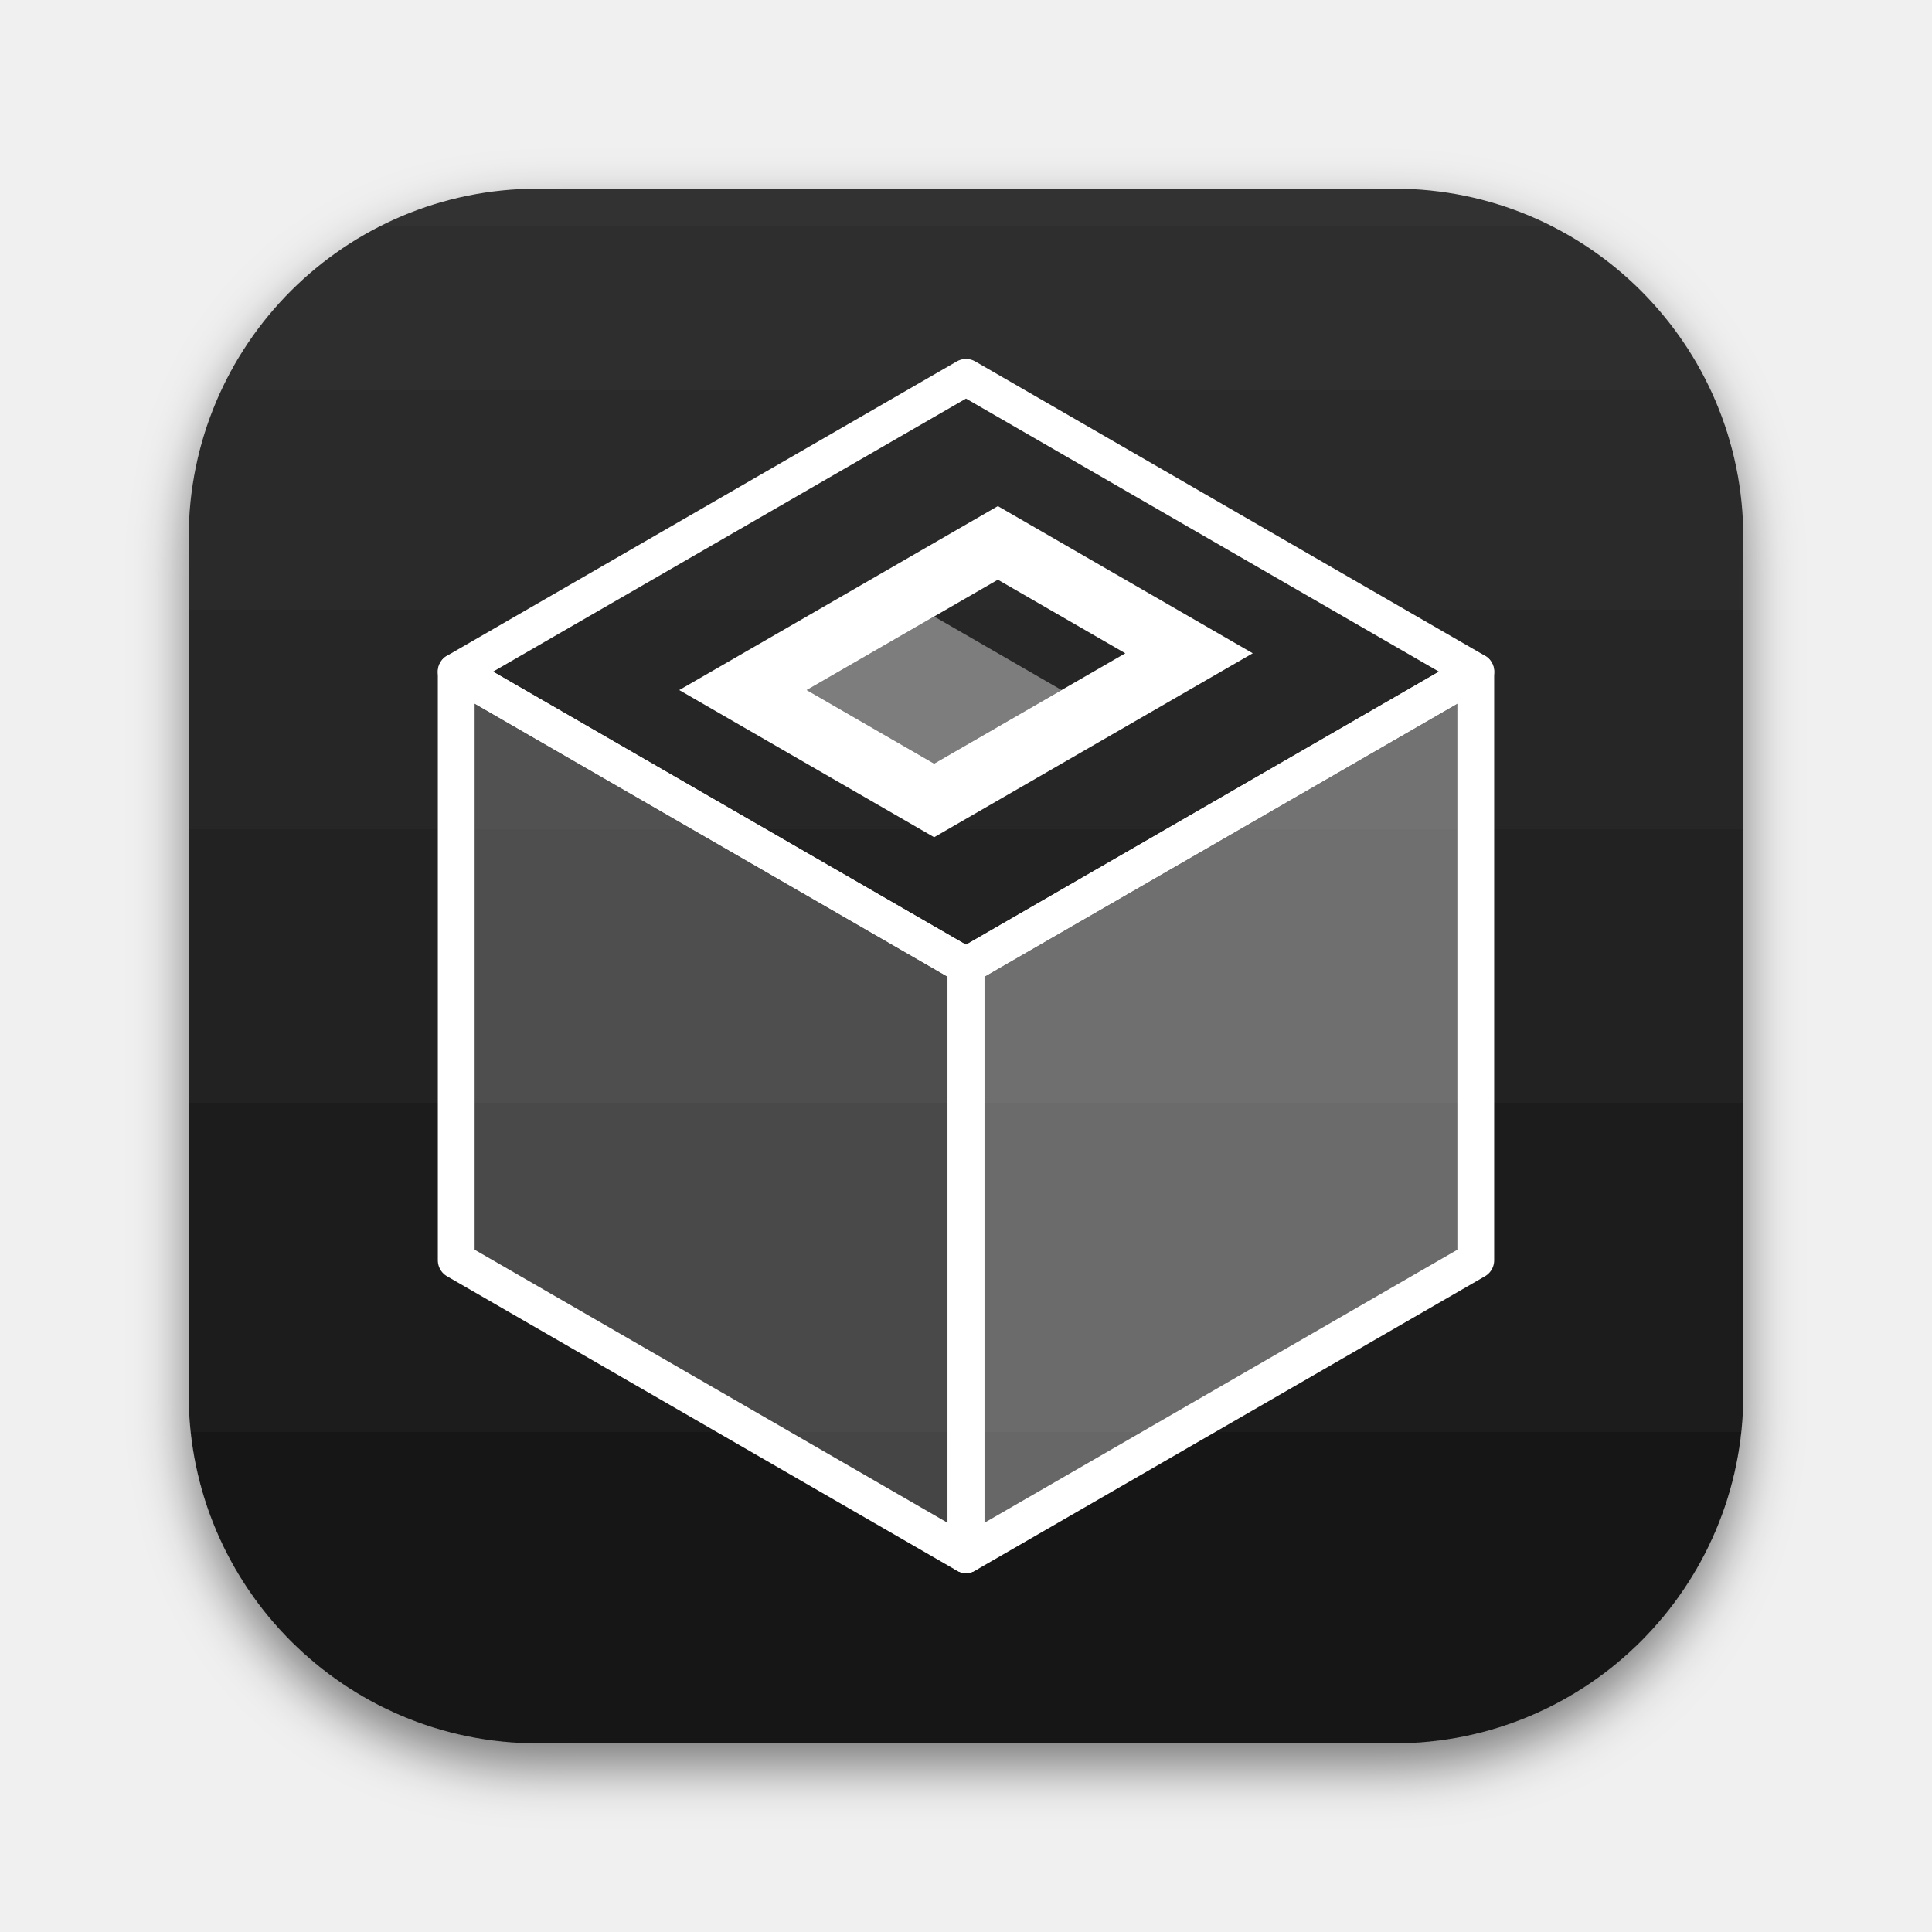
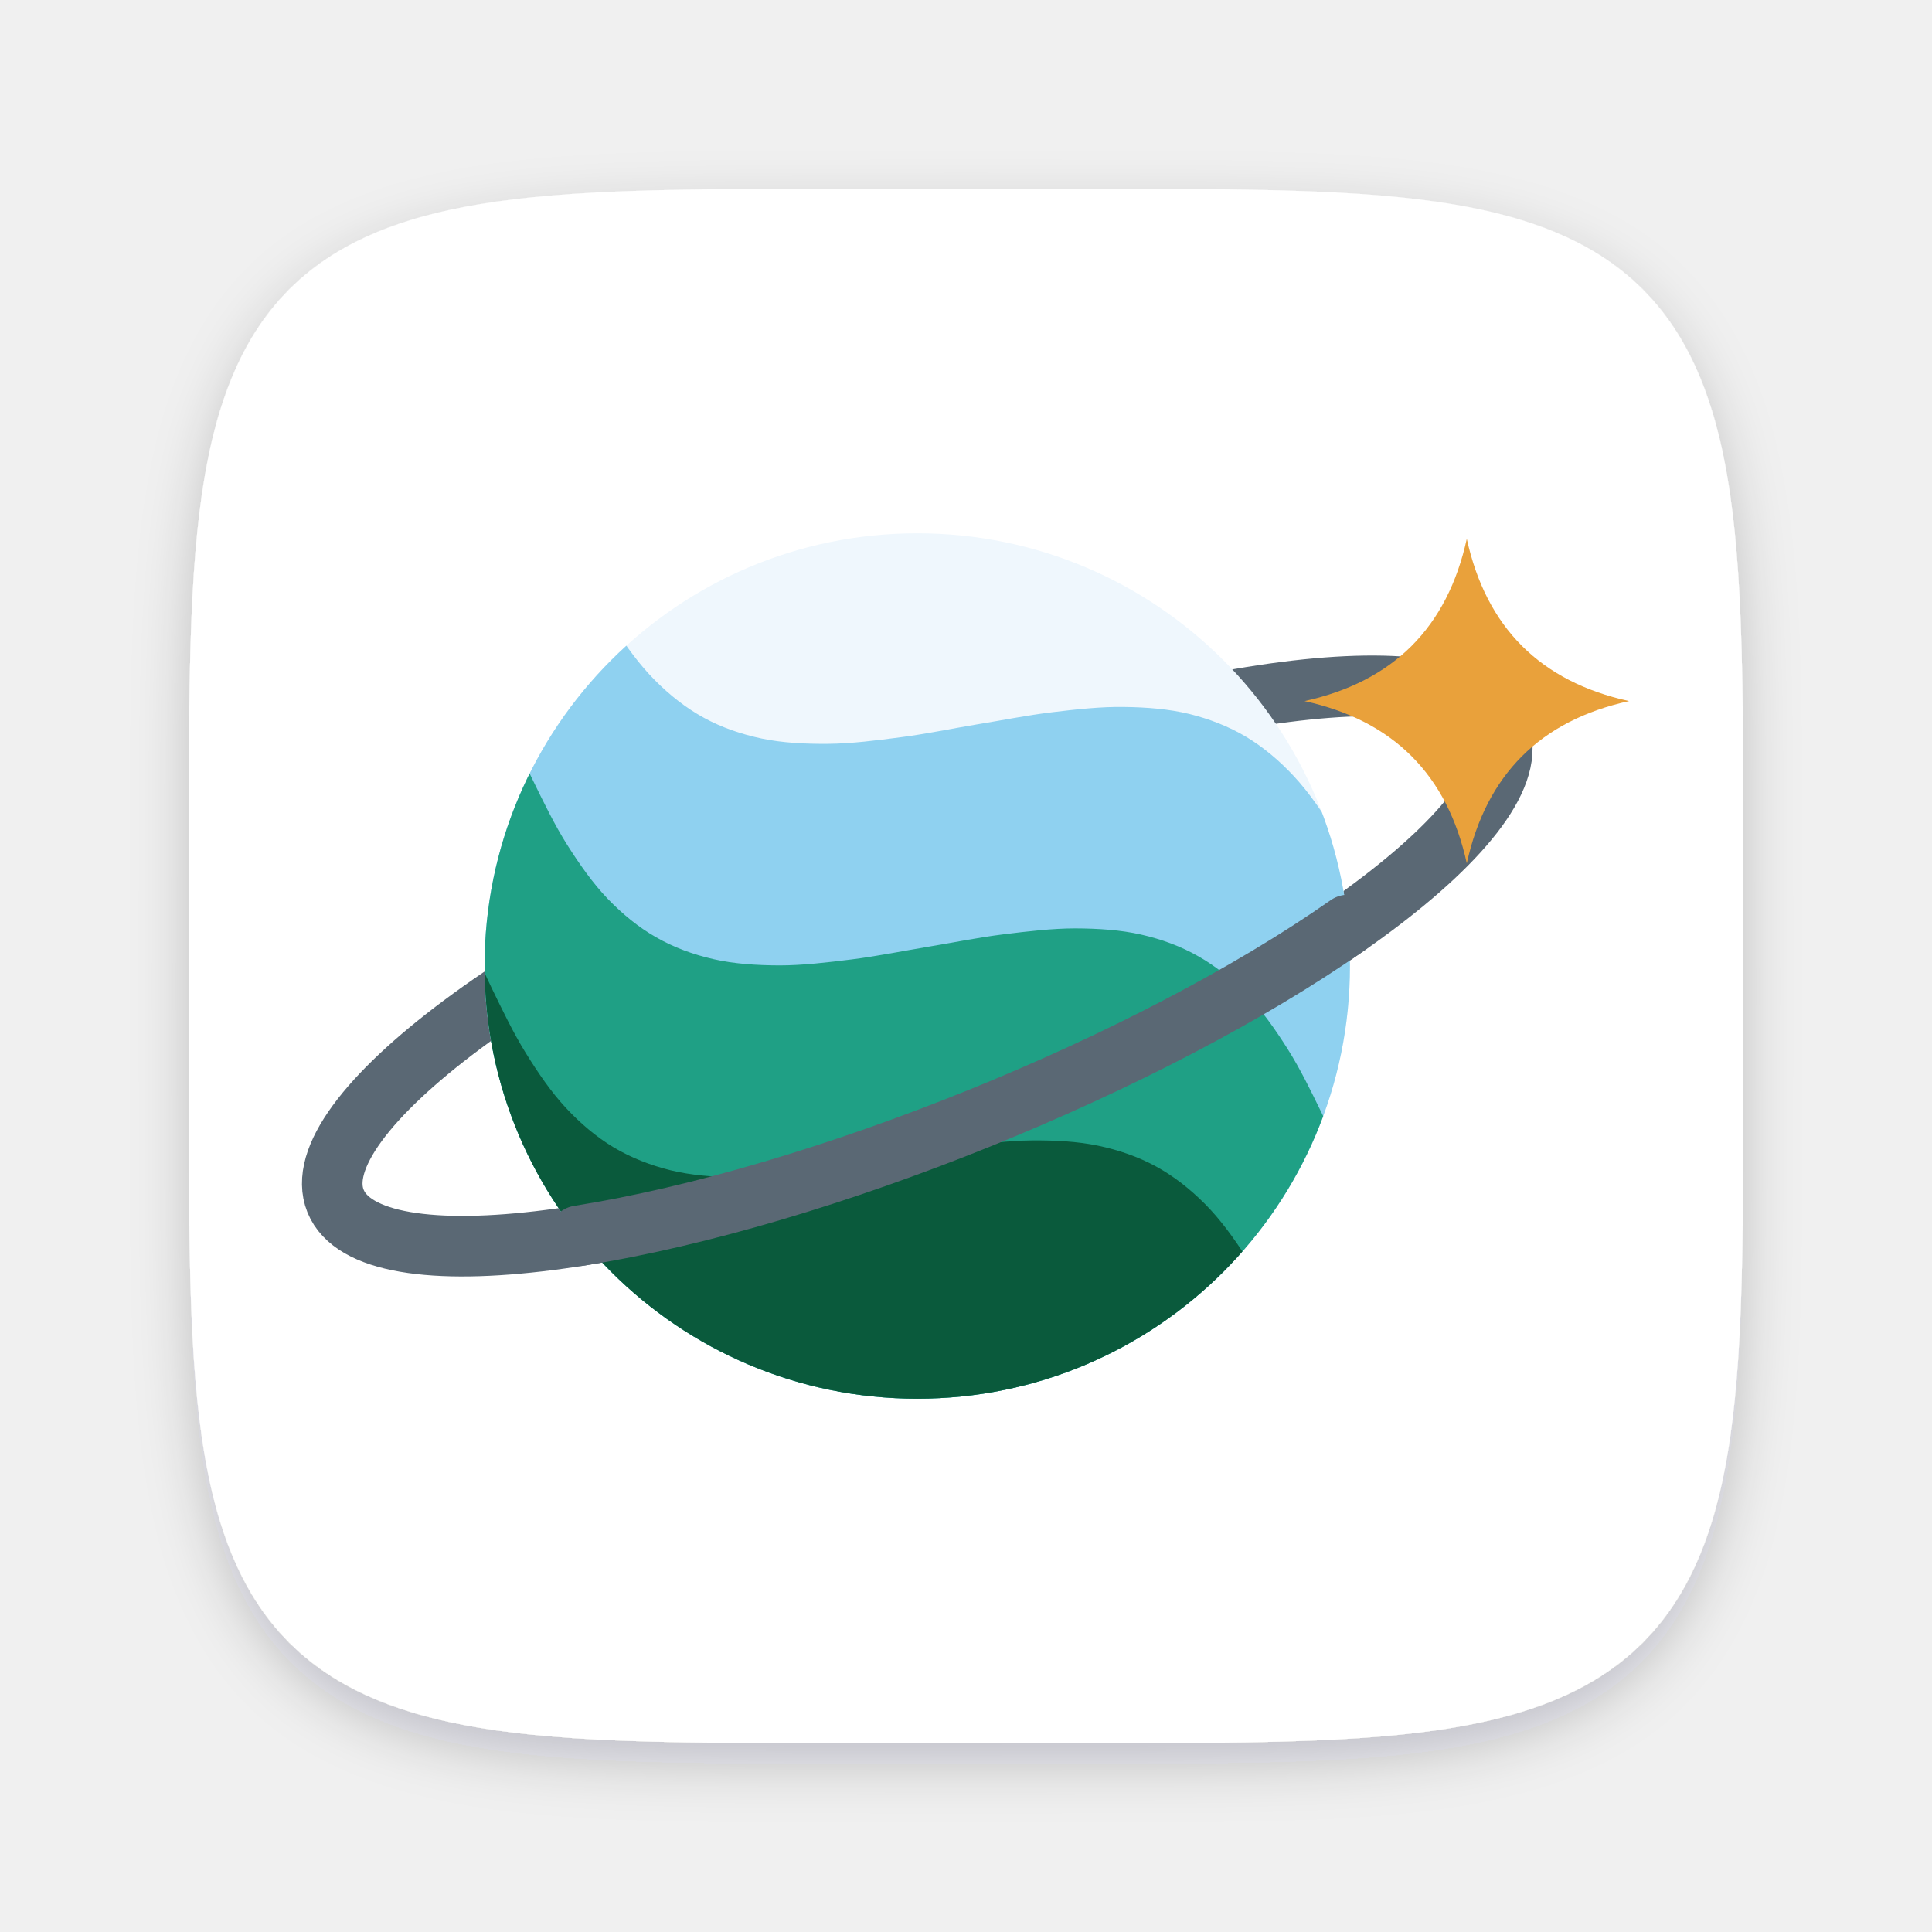
- <svg xmlns="http://www.w3.org/2000/svg" width="1024" height="1024" viewBox="0 0 1024 1024">
+ <svg xmlns="http://www.w3.org/2000/svg" viewBox="0 0 1024 1024" width="1024" height="1024">
  <defs>
-     <filter id="iconShadow" x="-50%" y="-50%" width="200%" height="200%">
-       <feDropShadow dx="0" dy="12" stdDeviation="14" flood-opacity="0.5" flood-color="#000000" />
+     <filter id="sh" x="-25%" y="-25%" width="150%" height="150%">
+       <feDropShadow dx="0" dy="11" stdDeviation="15" flood-color="#0B1620" flood-opacity="0.20" />
    </filter>
-     <linearGradient id="bgGradient" x1="0" y1="0" x2="0" y2="1">
-       <stop offset="0%" stop-color="#303030" />
-       <stop offset="100%" stop-color="#141414" />
-     </linearGradient>
  </defs>
-   <g transform="translate(100, 100)">
-     <rect x="0" y="0" width="824" height="824" rx="185" ry="185" fill="url(#bgGradient)" filter="url(#iconShadow)" />
-     <g transform="translate(412, 412) scale(6.5)">
-       <path d="M0 0 L-41.568 -24 L-41.568 24 L0 48 Z" fill="white" fill-opacity="0.2" stroke="white" stroke-width="3" stroke-linejoin="round" />
-       <path d="M0 0 L41.568 -24 L41.568 24 L0 48 Z" fill="white" fill-opacity="0.35" stroke="white" stroke-width="3" stroke-linejoin="round" />
-       <path d="M0 -48 L-41.568 -24 L0 0 L41.568 -24 Z" fill="none" stroke="white" stroke-width="3" stroke-linejoin="round" />
-       <g transform="matrix(0.866, 0.5, -0.866, 0.5, 0, -24) scale(0.75)">
-         <path fill-rule="evenodd" clip-rule="evenodd" d="M-16 -20 L16 -20 L16 20 L-16 20 Z M-8 -12 L-8 12 L8 12 L8 -12 Z" fill="white" />
-         <path d="M-8 -4 L8 -4 L8 12 L-8 12 Z" fill="white" fill-opacity="0.4" />
+   <g transform="translate(100.0 100.0)">
+     <path d="M 824.00 412.00 C 824.00 443.98 823.98 486.86 823.94 507.95 C 823.91 529.05 823.85 529.78 823.77 538.60 C 823.70 547.41 823.60 554.13 823.49 560.85 C 823.38 567.58 823.25 573.35 823.10 578.95 C 822.94 584.55 822.78 589.59 822.59 594.46 C 822.40 599.33 822.19 603.83 821.96 608.17 C 821.74 612.51 821.49 616.58 821.23 620.52 C 820.96 624.46 820.68 628.19 820.37 631.81 C 820.07 635.43 819.75 638.88 819.41 642.23 C 819.07 645.59 818.71 648.81 818.33 651.94 C 817.95 655.07 817.55 658.08 817.13 661.02 C 816.71 663.96 816.27 666.80 815.81 669.57 C 815.35 672.34 814.88 675.02 814.38 677.64 C 813.88 680.26 813.37 682.81 812.83 685.29 C 812.29 687.78 811.73 690.20 811.16 692.56 C 810.58 694.93 809.98 697.23 809.36 699.49 C 808.75 701.75 808.11 703.94 807.45 706.10 C 806.79 708.25 806.11 710.35 805.41 712.41 C 804.71 714.47 803.99 716.48 803.25 718.45 C 802.51 720.42 801.75 722.35 800.96 724.24 C 800.18 726.13 799.38 727.97 798.55 729.78 C 797.72 731.59 796.87 733.37 796.00 735.10 C 795.13 736.84 794.24 738.54 793.32 740.21 C 792.41 741.87 791.47 743.51 790.51 745.11 C 789.55 746.71 788.57 748.28 787.56 749.81 C 786.56 751.35 785.53 752.85 784.48 754.33 C 783.42 755.81 782.35 757.25 781.25 758.67 C 780.14 760.09 779.02 761.47 777.87 762.83 C 776.72 764.19 775.55 765.53 774.34 766.83 C 773.14 768.14 771.92 769.41 770.67 770.67 C 769.41 771.92 768.14 773.14 766.83 774.34 C 765.53 775.55 764.19 776.72 762.83 777.87 C 761.47 779.02 760.09 780.14 758.67 781.25 C 757.25 782.35 755.81 783.42 754.33 784.48 C 752.85 785.53 751.35 786.56 749.81 787.56 C 748.28 788.57 746.71 789.55 745.11 790.51 C 743.51 791.47 741.87 792.41 740.21 793.32 C 738.54 794.24 736.84 795.13 735.10 796.00 C 733.37 796.87 731.59 797.72 729.78 798.55 C 727.97 799.38 726.13 800.18 724.24 800.96 C 722.35 801.75 720.42 802.51 718.45 803.25 C 716.48 803.99 714.47 804.71 712.41 805.41 C 710.35 806.11 708.25 806.79 706.10 807.45 C 703.94 808.11 701.75 808.75 699.49 809.36 C 697.23 809.98 694.93 810.58 692.56 811.16 C 690.20 811.73 687.78 812.29 685.29 812.83 C 682.81 813.37 680.26 813.88 677.64 814.38 C 675.02 814.88 672.34 815.35 669.57 815.81 C 666.80 816.27 663.96 816.71 661.02 817.13 C 658.08 817.55 655.07 817.95 651.94 818.33 C 648.81 818.71 645.59 819.07 642.23 819.41 C 638.88 819.75 635.43 820.07 631.81 820.37 C 628.19 820.68 624.46 820.96 620.52 821.23 C 616.58 821.49 612.51 821.74 608.17 821.96 C 603.83 822.19 599.33 822.40 594.46 822.59 C 589.59 822.78 584.55 822.94 578.95 823.10 C 573.35 823.25 567.58 823.38 560.85 823.49 C 554.13 823.60 547.41 823.70 538.60 823.77 C 529.78 823.85 529.05 823.91 507.95 823.94 C 486.86 823.98 443.99 824.00 412.00 824.00 C 380.02 824.00 337.14 823.98 316.05 823.94 C 294.95 823.91 294.22 823.85 285.40 823.77 C 276.59 823.70 269.87 823.60 263.15 823.49 C 256.42 823.38 250.65 823.25 245.05 823.10 C 239.45 822.94 234.41 822.78 229.54 822.59 C 224.67 822.40 220.17 822.19 215.83 821.96 C 211.49 821.74 207.42 821.49 203.48 821.23 C 199.54 820.96 195.81 820.68 192.19 820.37 C 188.57 820.07 185.12 819.75 181.77 819.41 C 178.41 819.07 175.19 818.71 172.06 818.33 C 168.93 817.95 165.92 817.55 162.98 817.13 C 160.04 816.71 157.20 816.27 154.43 815.81 C 151.66 815.35 148.98 814.88 146.36 814.38 C 143.74 813.88 141.19 813.37 138.71 812.83 C 136.22 812.29 133.80 811.73 131.44 811.16 C 129.07 810.58 126.77 809.98 124.51 809.36 C 122.25 808.75 120.06 808.11 117.90 807.45 C 115.75 806.79 113.65 806.11 111.59 805.41 C 109.53 804.71 107.52 803.99 105.55 803.25 C 103.58 802.51 101.65 801.75 99.76 800.96 C 97.87 800.18 96.03 799.38 94.22 798.55 C 92.41 797.72 90.63 796.87 88.90 796.00 C 87.16 795.13 85.46 794.24 83.79 793.32 C 82.13 792.41 80.49 791.47 78.89 790.51 C 77.29 789.55 75.72 788.57 74.19 787.56 C 72.65 786.56 71.15 785.53 69.67 784.48 C 68.19 783.42 66.75 782.35 65.33 781.25 C 63.91 780.14 62.53 779.02 61.17 777.87 C 59.81 776.72 58.47 775.55 57.17 774.34 C 55.86 773.14 54.59 771.92 53.33 770.67 C 52.08 769.41 50.86 768.14 49.66 766.83 C 48.45 765.53 47.28 764.19 46.13 762.83 C 44.98 761.47 43.86 760.09 42.75 758.67 C 41.65 757.25 40.58 755.81 39.52 754.33 C 38.47 752.85 37.44 751.35 36.44 749.81 C 35.43 748.28 34.45 746.71 33.49 745.11 C 32.53 743.51 31.59 741.87 30.68 740.21 C 29.76 738.54 28.87 736.84 28.00 735.10 C 27.13 733.37 26.28 731.59 25.45 729.78 C 24.62 727.97 23.82 726.13 23.04 724.24 C 22.25 722.35 21.49 720.42 20.75 718.45 C 20.01 716.48 19.29 714.47 18.59 712.41 C 17.89 710.35 17.21 708.25 16.55 706.10 C 15.89 703.94 15.25 701.75 14.64 699.49 C 14.02 697.23 13.42 694.93 12.84 692.56 C 12.27 690.20 11.71 687.78 11.17 685.29 C 10.63 682.81 10.12 680.26 9.62 677.64 C 9.12 675.02 8.65 672.34 8.19 669.57 C 7.73 666.80 7.29 663.96 6.87 661.02 C 6.45 658.08 6.05 655.07 5.67 651.94 C 5.29 648.81 4.93 645.59 4.59 642.23 C 4.25 638.88 3.93 635.43 3.63 631.81 C 3.32 628.19 3.04 624.46 2.77 620.52 C 2.51 616.58 2.26 612.51 2.04 608.17 C 1.81 603.83 1.60 599.33 1.41 594.46 C 1.22 589.59 1.06 584.55 0.90 578.95 C 0.75 573.35 0.62 567.58 0.51 560.85 C 0.40 554.13 0.30 547.41 0.23 538.60 C 0.15 529.78 0.09 529.05 0.06 507.95 C 0.02 486.86 0.00 443.99 0.00 412.00 C 0.00 380.02 0.02 337.14 0.06 316.05 C 0.09 294.95 0.15 294.22 0.23 285.40 C 0.30 276.59 0.40 269.87 0.51 263.15 C 0.62 256.42 0.75 250.65 0.90 245.05 C 1.06 239.45 1.22 234.41 1.41 229.54 C 1.60 224.67 1.81 220.17 2.04 215.83 C 2.26 211.49 2.51 207.42 2.77 203.48 C 3.04 199.54 3.32 195.81 3.63 192.19 C 3.93 188.57 4.25 185.12 4.59 181.77 C 4.93 178.41 5.29 175.19 5.67 172.06 C 6.05 168.93 6.45 165.92 6.87 162.98 C 7.29 160.04 7.73 157.20 8.19 154.43 C 8.65 151.66 9.12 148.98 9.62 146.36 C 10.12 143.74 10.63 141.19 11.17 138.71 C 11.71 136.22 12.27 133.80 12.84 131.44 C 13.42 129.07 14.02 126.77 14.64 124.51 C 15.25 122.25 15.89 120.06 16.55 117.90 C 17.21 115.75 17.89 113.65 18.59 111.59 C 19.29 109.53 20.01 107.52 20.75 105.55 C 21.49 103.58 22.25 101.65 23.04 99.76 C 23.82 97.87 24.62 96.03 25.45 94.22 C 26.28 92.41 27.13 90.63 28.00 88.90 C 28.87 87.16 29.76 85.46 30.68 83.79 C 31.59 82.13 32.53 80.49 33.49 78.89 C 34.45 77.29 35.43 75.72 36.44 74.19 C 37.44 72.65 38.47 71.15 39.52 69.67 C 40.58 68.19 41.65 66.75 42.75 65.33 C 43.86 63.91 44.98 62.53 46.13 61.17 C 47.28 59.81 48.45 58.47 49.66 57.17 C 50.86 55.86 52.08 54.59 53.33 53.33 C 54.59 52.08 55.86 50.86 57.17 49.66 C 58.47 48.45 59.81 47.28 61.17 46.13 C 62.53 44.98 63.91 43.86 65.33 42.75 C 66.75 41.65 68.19 40.58 69.67 39.52 C 71.15 38.47 72.65 37.44 74.19 36.44 C 75.72 35.43 77.29 34.45 78.89 33.49 C 80.49 32.53 82.13 31.59 83.79 30.68 C 85.46 29.76 87.16 28.87 88.90 28.00 C 90.63 27.13 92.41 26.28 94.22 25.45 C 96.03 24.62 97.87 23.82 99.76 23.04 C 101.65 22.25 103.58 21.49 105.55 20.75 C 107.52 20.01 109.53 19.29 111.59 18.59 C 113.65 17.89 115.75 17.21 117.90 16.55 C 120.06 15.89 122.25 15.25 124.51 14.64 C 126.77 14.02 129.07 13.42 131.44 12.84 C 133.80 12.27 136.22 11.71 138.71 11.17 C 141.19 10.63 143.74 10.12 146.36 9.62 C 148.98 9.12 151.66 8.65 154.43 8.19 C 157.20 7.73 160.04 7.29 162.98 6.87 C 165.92 6.45 168.93 6.05 172.06 5.67 C 175.19 5.29 178.41 4.93 181.77 4.59 C 185.12 4.25 188.57 3.93 192.19 3.63 C 195.81 3.32 199.54 3.04 203.48 2.77 C 207.42 2.51 211.49 2.26 215.83 2.04 C 220.17 1.81 224.67 1.60 229.54 1.41 C 234.41 1.22 239.45 1.06 245.05 0.90 C 250.65 0.75 256.42 0.62 263.15 0.51 C 269.87 0.40 276.59 0.30 285.40 0.23 C 294.22 0.15 294.95 0.09 316.05 0.06 C 337.14 0.02 380.01 0.00 412.00 0.00 C 443.98 0.00 486.86 0.02 507.95 0.06 C 529.05 0.09 529.78 0.15 538.60 0.23 C 547.41 0.30 554.13 0.40 560.85 0.51 C 567.58 0.62 573.35 0.75 578.95 0.90 C 584.55 1.06 589.59 1.22 594.46 1.41 C 599.33 1.60 603.83 1.81 608.17 2.04 C 612.51 2.26 616.58 2.51 620.52 2.77 C 624.46 3.04 628.19 3.32 631.81 3.63 C 635.43 3.93 638.88 4.25 642.23 4.59 C 645.59 4.93 648.81 5.29 651.94 5.67 C 655.07 6.05 658.08 6.45 661.02 6.87 C 663.96 7.29 666.80 7.73 669.57 8.19 C 672.34 8.65 675.02 9.12 677.64 9.62 C 680.26 10.12 682.81 10.63 685.29 11.17 C 687.78 11.71 690.20 12.27 692.56 12.84 C 694.93 13.42 697.23 14.02 699.49 14.64 C 701.75 15.25 703.94 15.89 706.10 16.55 C 708.25 17.21 710.35 17.89 712.41 18.59 C 714.47 19.29 716.48 20.01 718.45 20.75 C 720.42 21.49 722.35 22.25 724.24 23.04 C 726.13 23.82 727.97 24.62 729.78 25.45 C 731.59 26.28 733.37 27.13 735.10 28.00 C 736.84 28.87 738.54 29.76 740.21 30.68 C 741.87 31.59 743.51 32.53 745.11 33.49 C 746.71 34.45 748.28 35.43 749.81 36.44 C 751.35 37.44 752.85 38.47 754.33 39.52 C 755.81 40.58 757.25 41.65 758.67 42.75 C 760.09 43.86 761.47 44.98 762.83 46.13 C 764.19 47.28 765.53 48.45 766.83 49.66 C 768.14 50.86 769.41 52.08 770.67 53.33 C 771.92 54.59 773.14 55.86 774.34 57.17 C 775.55 58.47 776.72 59.81 777.87 61.17 C 779.02 62.53 780.14 63.91 781.25 65.33 C 782.35 66.75 783.42 68.19 784.48 69.67 C 785.53 71.15 786.56 72.65 787.56 74.19 C 788.57 75.72 789.55 77.29 790.51 78.89 C 791.47 80.49 792.41 82.13 793.32 83.79 C 794.24 85.46 795.13 87.16 796.00 88.90 C 796.87 90.63 797.72 92.41 798.55 94.22 C 799.38 96.03 800.18 97.87 800.96 99.76 C 801.75 101.65 802.51 103.58 803.25 105.55 C 803.99 107.52 804.71 109.53 805.41 111.59 C 806.11 113.65 806.79 115.75 807.45 117.90 C 808.11 120.06 808.75 122.25 809.36 124.51 C 809.98 126.77 810.58 129.07 811.16 131.44 C 811.73 133.80 812.29 136.22 812.83 138.71 C 813.37 141.19 813.88 143.74 814.38 146.36 C 814.88 148.98 815.35 151.66 815.81 154.43 C 816.27 157.20 816.71 160.04 817.13 162.98 C 817.55 165.92 817.95 168.93 818.33 172.06 C 818.71 175.19 819.07 178.41 819.41 181.77 C 819.75 185.12 820.07 188.57 820.37 192.19 C 820.68 195.81 820.96 199.54 821.23 203.48 C 821.49 207.42 821.74 211.49 821.96 215.83 C 822.19 220.17 822.40 224.67 822.59 229.54 C 822.78 234.41 822.94 239.45 823.10 245.05 C 823.25 250.65 823.38 256.42 823.49 263.15 C 823.60 269.87 823.70 276.59 823.77 285.40 C 823.85 294.22 823.91 294.95 823.94 316.05 C 823.98 337.14 824.00 380.02 824.00 412.00 Z" fill="#FFFFFF" filter="url(#sh)" />
+   </g>
+   <g transform="translate(102.0 102.0) scale(8.2)">
+     <g transform="translate(11.89 15.04) scale(0.6992)">
+       <ellipse cx="50" cy="50" rx="58.0" ry="15.2" transform="rotate(-22 50 50)" fill="none" stroke="#5A6874" stroke-width="5.6" />
+       <clipPath id="dml">
+         <circle cx="50" cy="50" r="40" />
+       </clipPath>
+       <circle cx="50" cy="50" r="40" fill="#EFF7FD" />
+       <g clip-path="url(#dml)">
+         <g transform="rotate(28 50 50)">
+           <path d="M -12.00 19.69 C -11.06 20.27 -8.24 21.88 -6.36 23.17 C -4.48 24.46 -2.61 25.99 -0.73 27.43 C 1.15 28.86 3.03 30.43 4.91 31.78 C 6.79 33.13 8.67 34.47 10.55 35.52 C 12.42 36.57 14.30 37.48 16.18 38.06 C 18.06 38.64 19.94 38.98 21.82 39.00 C 23.70 39.02 25.58 38.72 27.45 38.18 C 29.33 37.63 31.21 36.75 33.09 35.73 C 34.97 34.71 36.85 33.38 38.73 32.04 C 40.61 30.71 42.48 29.15 44.36 27.71 C 46.24 26.28 48.12 24.74 50.00 23.43 C 51.88 22.12 53.76 20.84 55.64 19.88 C 57.52 18.91 59.39 18.10 61.27 17.62 C 63.15 17.15 65.03 16.93 66.91 17.02 C 68.79 17.12 70.67 17.53 72.55 18.18 C 74.42 18.83 76.30 19.81 78.18 20.91 C 80.06 22.00 81.94 23.39 83.82 24.76 C 85.70 26.14 87.58 27.71 89.45 29.14 C 91.33 30.57 93.21 32.08 95.09 33.33 C 96.97 34.59 98.85 35.79 100.73 36.68 C 102.61 37.56 104.48 38.26 106.36 38.63 C 108.24 39.00 111.06 38.85 112.00 38.89 L 112 160 L -12 160 Z" fill="#8FD1F0" />
+           <path d="M -12.00 37.45 C -11.06 37.79 -8.24 38.59 -6.36 39.50 C -4.48 40.41 -2.61 41.64 -0.73 42.92 C 1.15 44.19 3.03 45.71 4.91 47.14 C 6.79 48.58 8.67 50.15 10.55 51.51 C 12.42 52.87 14.30 54.24 16.18 55.31 C 18.06 56.38 19.94 57.33 21.82 57.95 C 23.70 58.56 25.58 58.94 27.45 58.99 C 29.33 59.05 31.21 58.79 33.09 58.28 C 34.97 57.77 36.85 56.92 38.73 55.93 C 40.61 54.93 42.48 53.63 44.36 52.31 C 46.24 50.99 48.12 49.44 50.00 48.00 C 51.88 46.56 53.76 45.01 55.64 43.69 C 57.52 42.37 59.39 41.07 61.27 40.07 C 63.15 39.08 65.03 38.23 66.91 37.72 C 68.79 37.21 70.67 36.95 72.55 37.01 C 74.42 37.06 76.30 37.44 78.18 38.05 C 80.06 38.67 81.94 39.62 83.82 40.69 C 85.70 41.76 87.58 43.13 89.45 44.49 C 91.33 45.85 93.21 47.42 95.09 48.86 C 96.97 50.29 98.85 51.81 100.73 53.08 C 102.61 54.36 104.48 55.59 106.36 56.50 C 108.24 57.41 111.06 58.21 112.00 58.55 L 112 160 L -12 160 Z" fill="#1FA085" />
+           <path d="M -12.00 56.11 C -11.06 56.15 -8.24 56.00 -6.36 56.37 C -4.48 56.74 -2.61 57.44 -0.73 58.32 C 1.15 59.21 3.03 60.41 4.91 61.67 C 6.79 62.92 8.67 64.43 10.55 65.86 C 12.42 67.29 14.30 68.86 16.18 70.24 C 18.06 71.61 19.94 73.00 21.82 74.09 C 23.70 75.19 25.58 76.17 27.45 76.82 C 29.33 77.47 31.21 77.88 33.09 77.98 C 34.97 78.07 36.85 77.85 38.73 77.38 C 40.61 76.90 42.48 76.09 44.36 75.12 C 46.24 74.16 48.12 72.88 50.00 71.57 C 51.88 70.26 53.76 68.72 55.64 67.29 C 57.52 65.85 59.39 64.29 61.27 62.96 C 63.15 61.62 65.03 60.29 66.91 59.27 C 68.79 58.25 70.67 57.37 72.55 56.82 C 74.42 56.28 76.30 55.98 78.18 56.00 C 80.06 56.02 81.94 56.36 83.82 56.94 C 85.70 57.52 87.58 58.43 89.45 59.48 C 91.33 60.53 93.21 61.87 95.09 63.22 C 96.97 64.57 98.85 66.14 100.73 67.57 C 102.61 69.01 104.48 70.54 106.36 71.83 C 108.24 73.12 111.06 74.73 112.00 75.31 L 112 160 L -12 160 Z" fill="#0A5A3C" />
+         </g>
+       </g>
+       <path d="M 89.82 46.21 A 58.0 15.2 -22 0 1 18.72 74.94" fill="none" stroke="#5A6874" stroke-width="5.6" stroke-linecap="round" />
+       <g transform="translate(100.80 25.51)">
+         <path fill="#E9A13B" d="M 0 -15 Q 2.70 -2.70 15 0 Q 2.70 2.70 0 15 Q -2.70 2.70 -15 0 Q -2.70 -2.70 0 -15 Z" />
      </g>
    </g>
  </g>
</svg>
